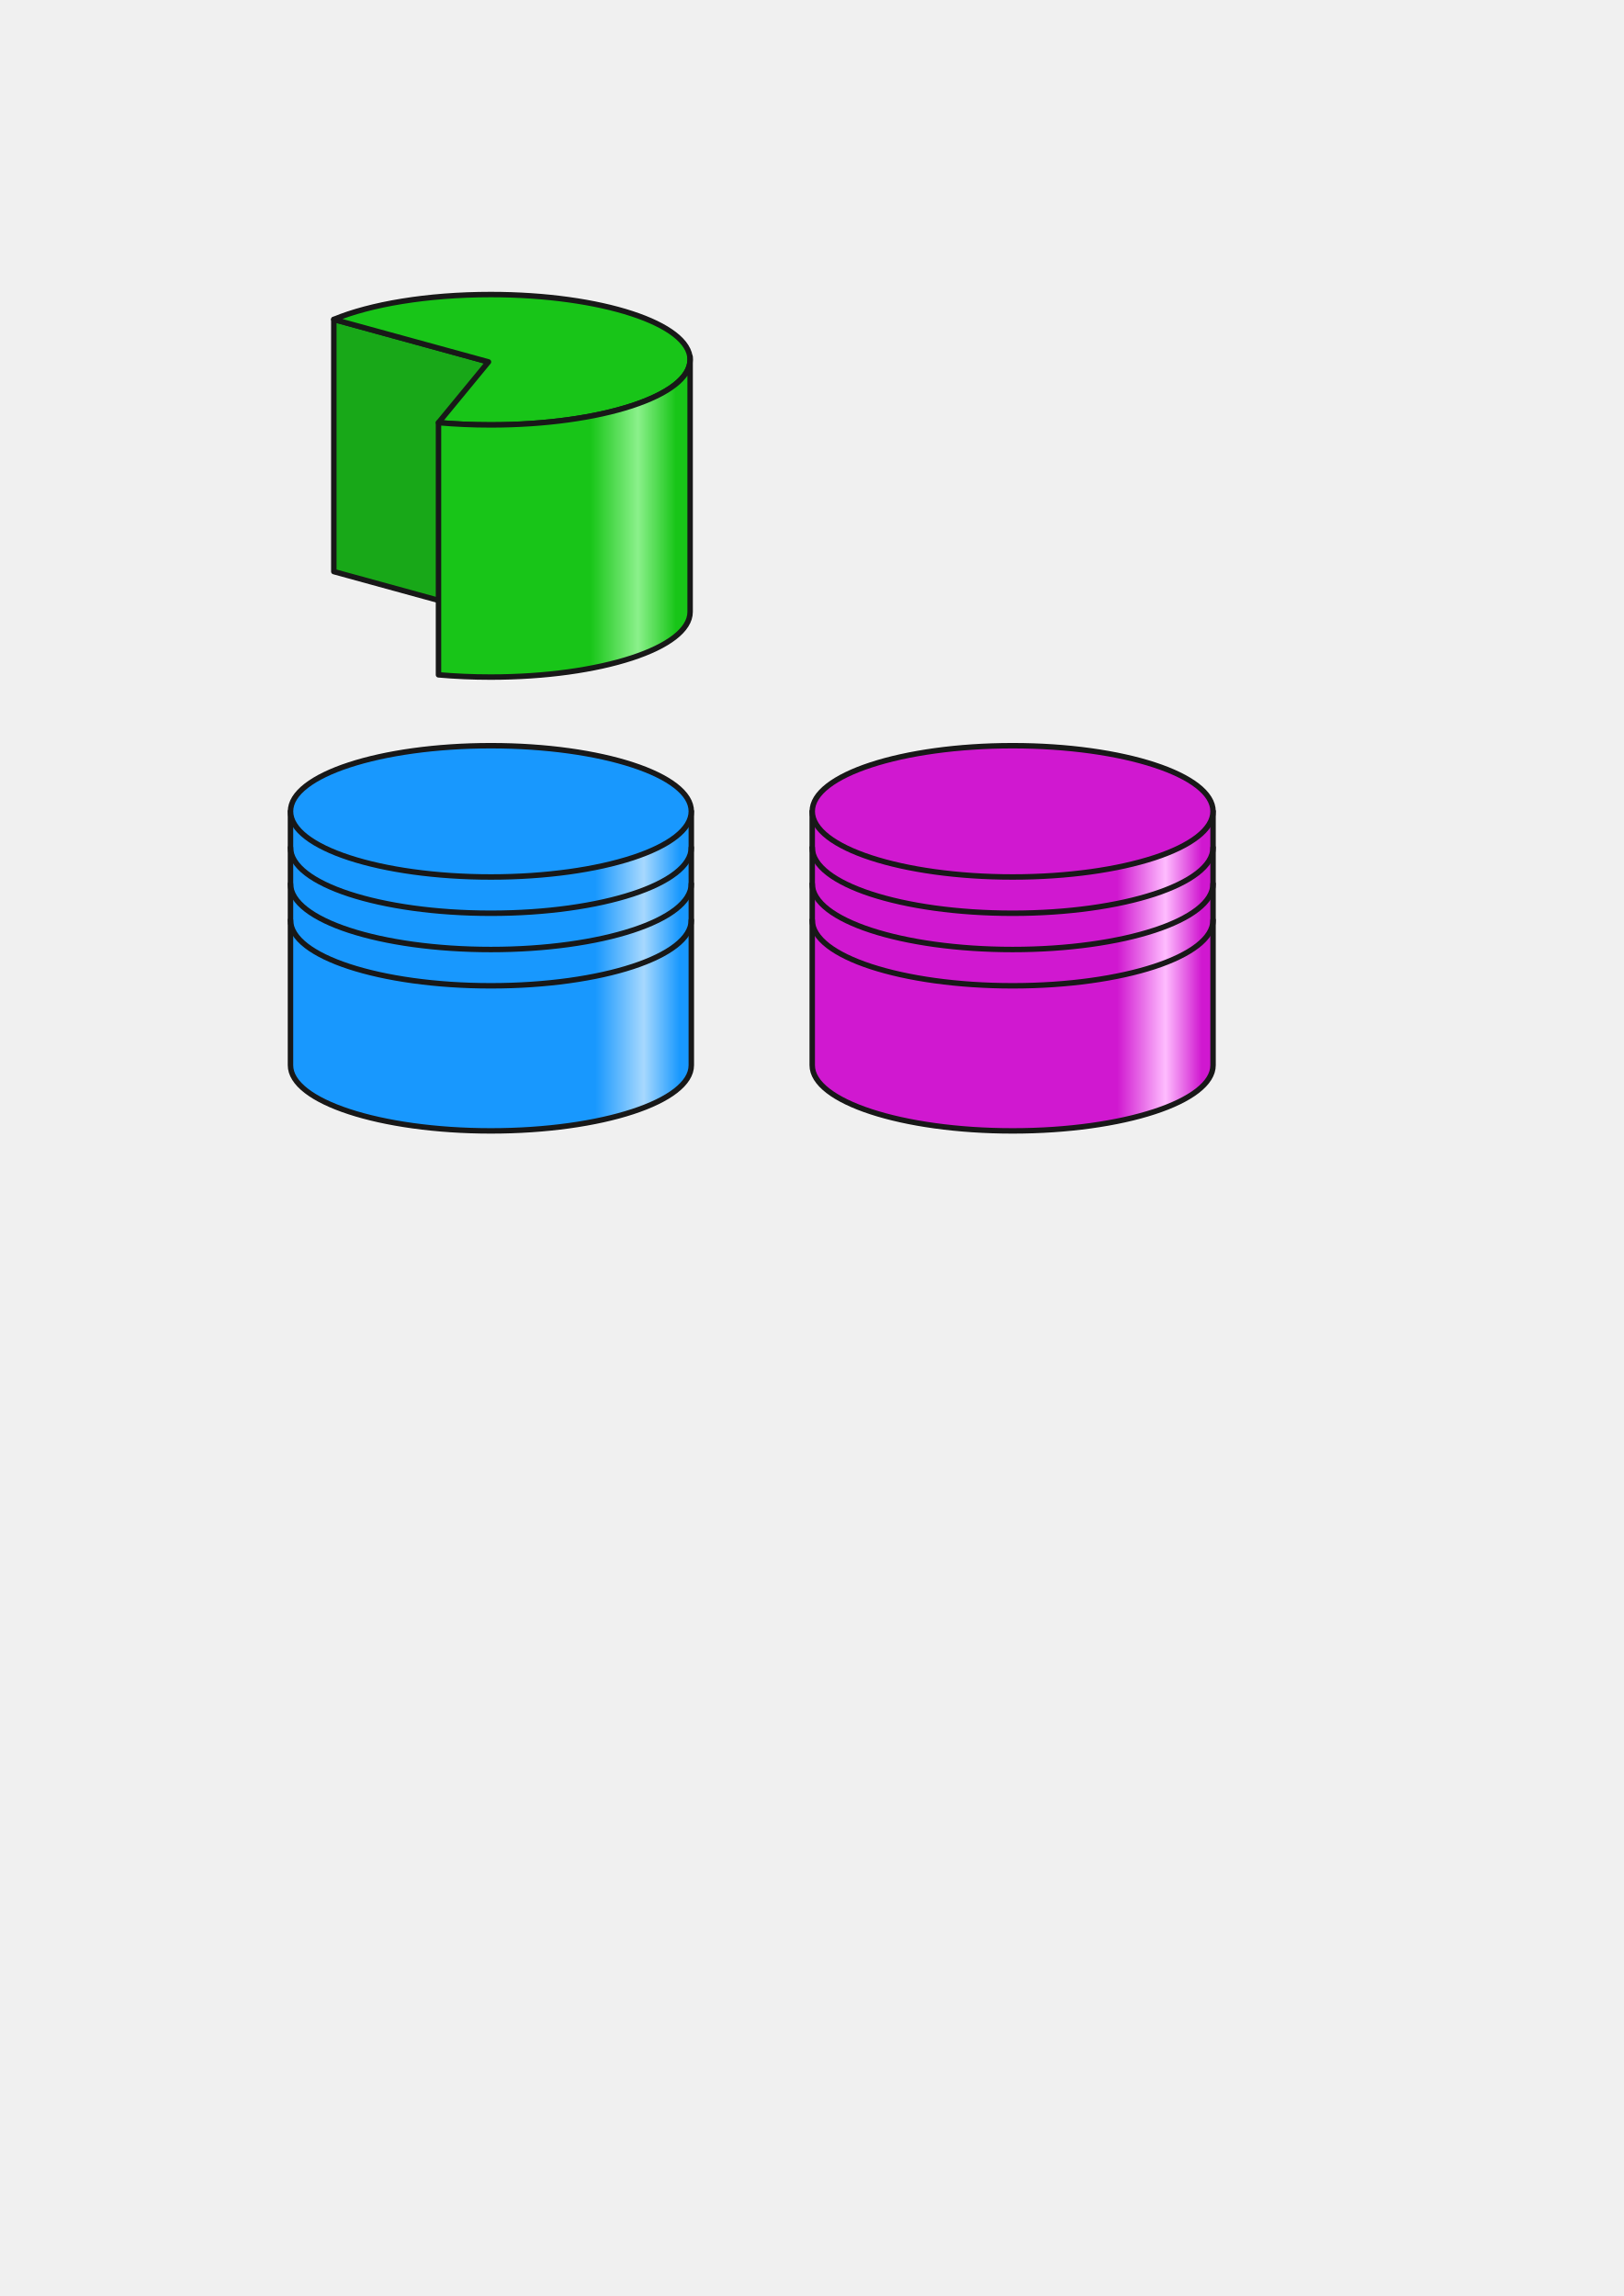
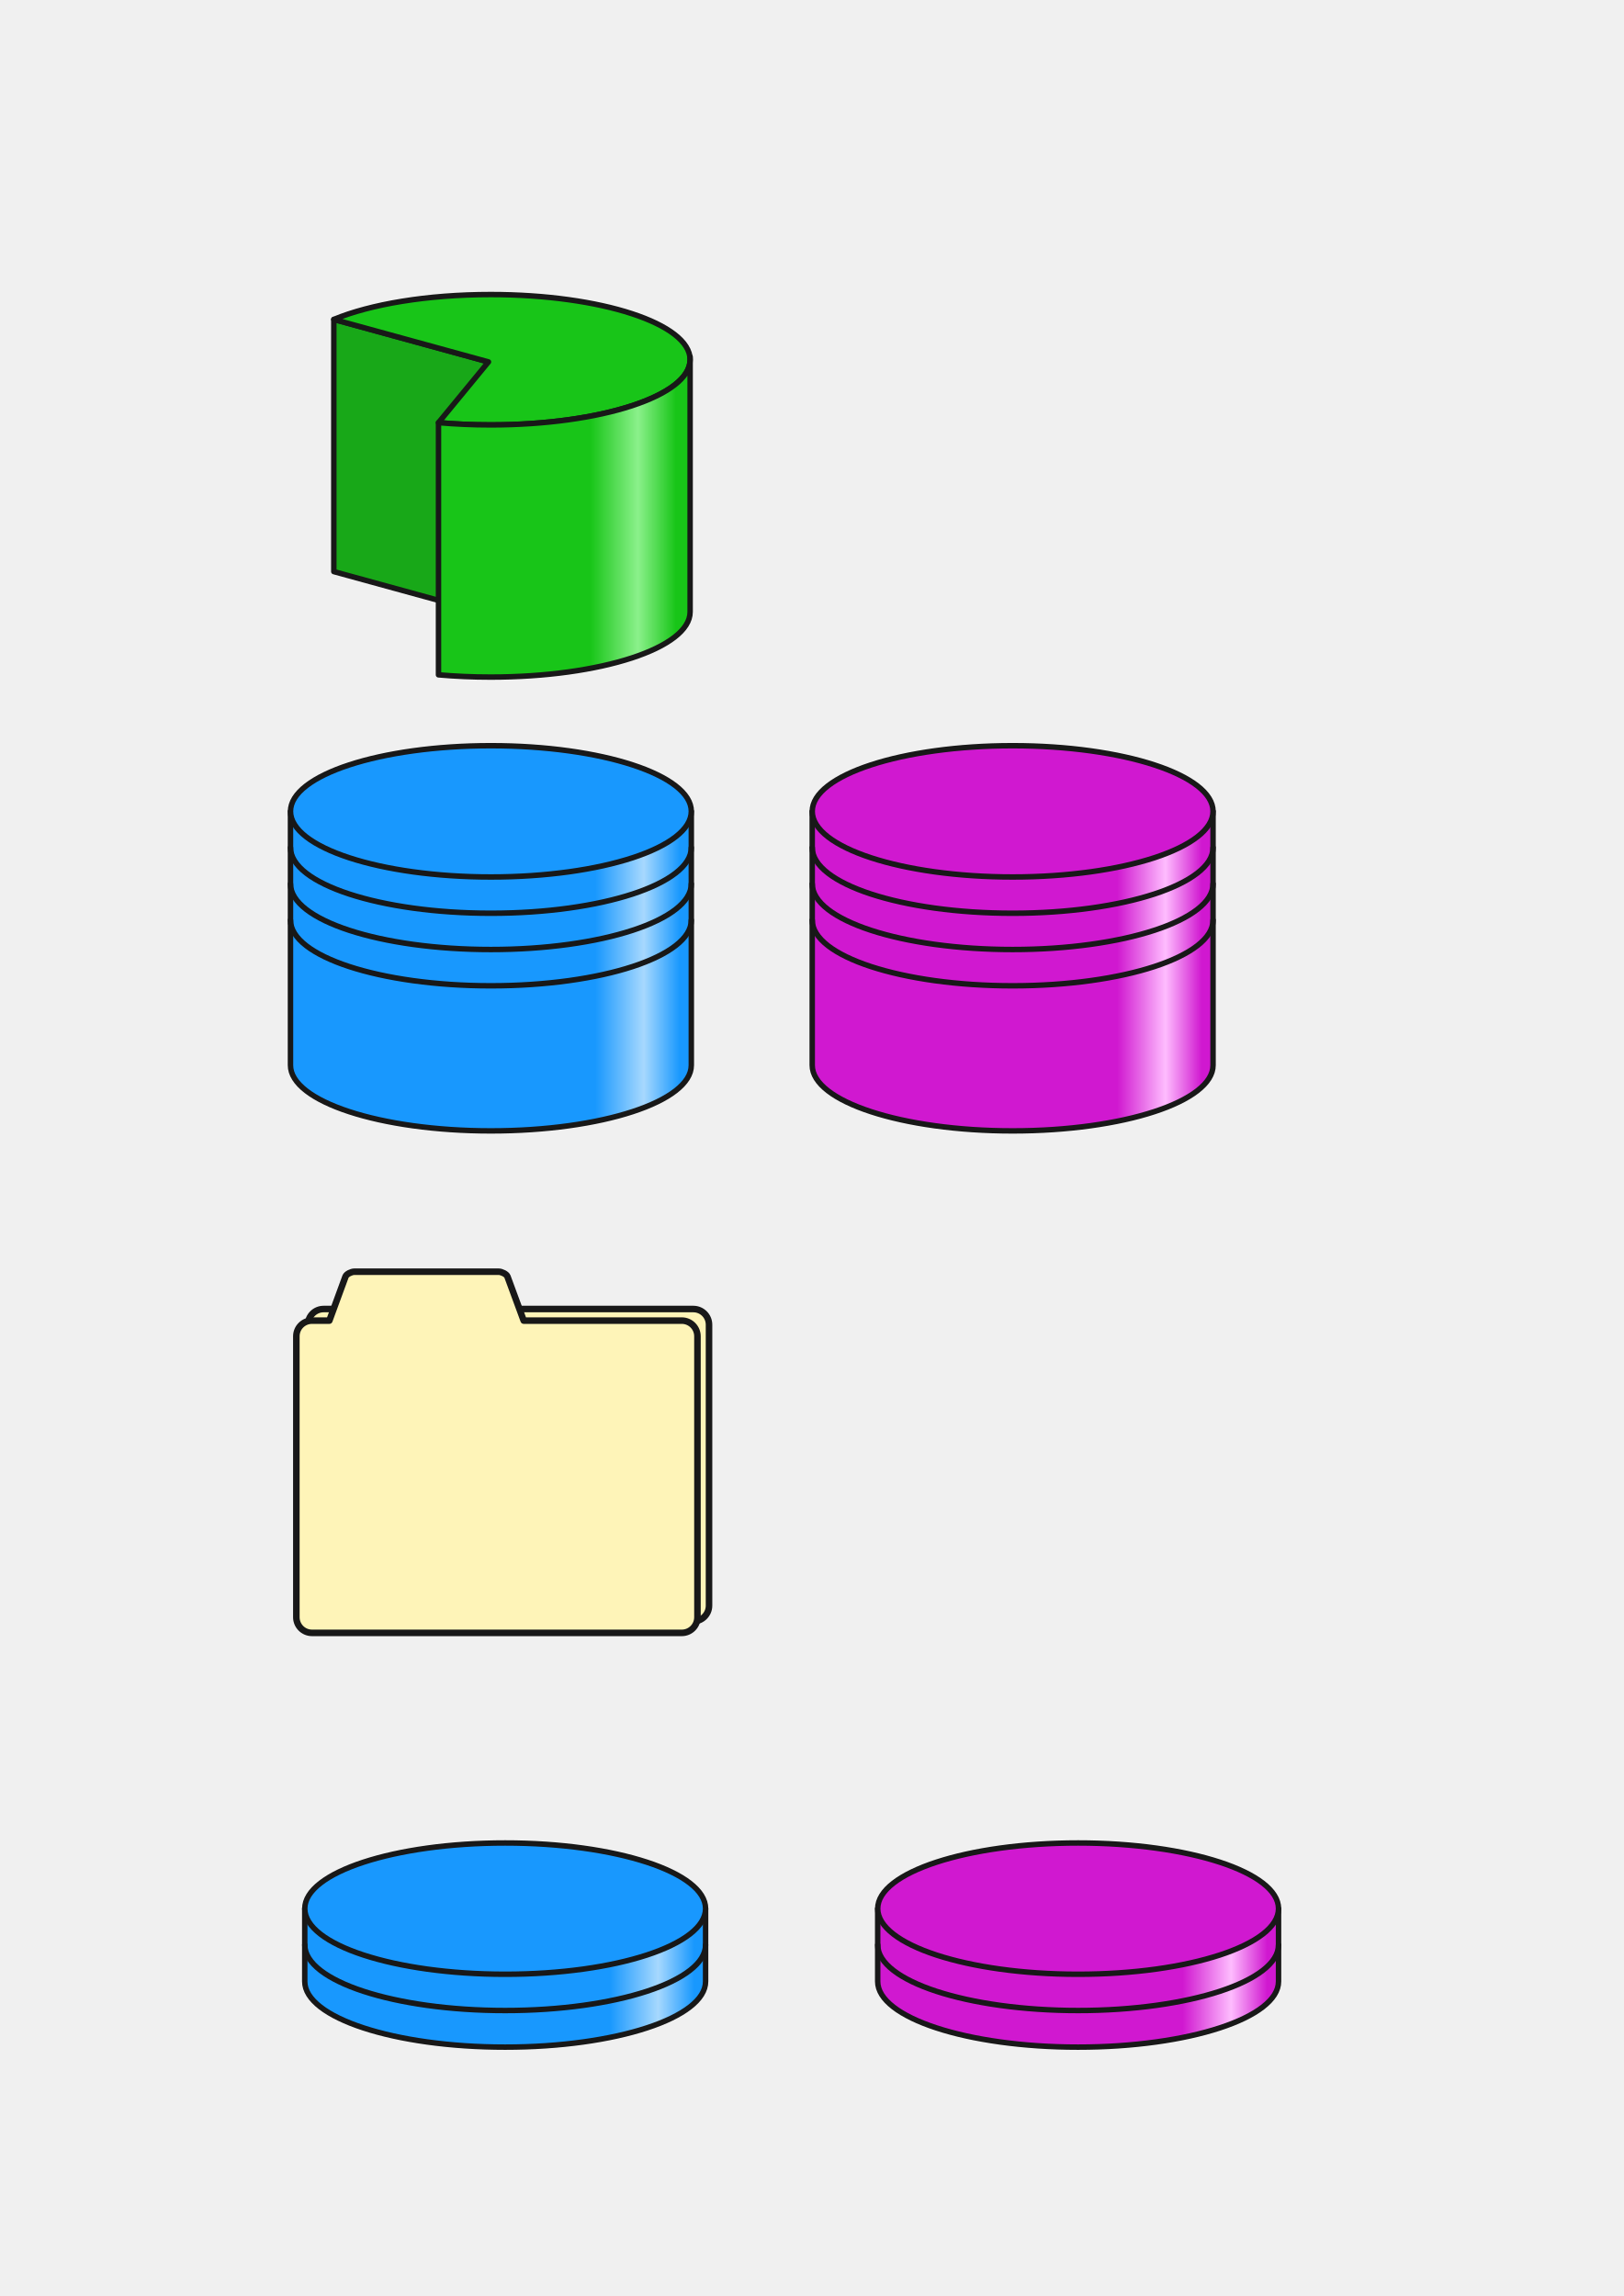
<svg xmlns="http://www.w3.org/2000/svg" xmlns:xlink="http://www.w3.org/1999/xlink" width="744.094" height="1052.362" id="svg2" version="1.1">
  <defs id="defs4">
    <linearGradient id="linearGradient3629">
      <stop id="stop3631" offset="0" style="stop-color:#cc00cc;stop-opacity:1;" />
      <stop style="stop-color:#cc00cc;stop-opacity:1;" offset="0.76" id="stop3633" />
      <stop id="stop3635" offset="0.88" style="stop-color:#ffb6ff;stop-opacity:1;" />
      <stop style="stop-color:#cc00cc;stop-opacity:1;" offset="0.97" id="stop3637" />
      <stop id="stop3640" offset="1" style="stop-color:#cc00cc;stop-opacity:1;" />
    </linearGradient>
    <linearGradient id="linearGradient3680">
      <stop style="stop-color:#008eff;stop-opacity:1;" offset="0" id="stop3682" />
      <stop id="stop3688" offset="0.76" style="stop-color:#008eff;stop-opacity:1;" />
      <stop style="stop-color:#9ed5ff;stop-opacity:1;" offset="0.88" id="stop3690" />
      <stop id="stop3692" offset="0.97" style="stop-color:#008eff;stop-opacity:1;" />
      <stop style="stop-color:#008eff;stop-opacity:1;" offset="1" id="stop3684" />
    </linearGradient>
    <linearGradient id="linearGradient3637">
      <stop style="stop-color:#00c000;stop-opacity:1;" offset="0" id="stop3639" />
      <stop id="stop3649" offset="0.603" style="stop-color:#00c000;stop-opacity:1;" />
      <stop id="stop3645" offset="0.79" style="stop-color:#7ff07f;stop-opacity:1;" />
      <stop style="stop-color:#00c000;stop-opacity:1;" offset="0.94" id="stop3647" />
      <stop style="stop-color:#00c000;stop-opacity:1;" offset="1" id="stop3641" />
    </linearGradient>
    <linearGradient xlink:href="#linearGradient3680" id="linearGradient3712" gradientUnits="userSpaceOnUse" x1="135.806" y1="451.078" x2="320.194" y2="451.078" />
    <linearGradient xlink:href="#linearGradient3637" id="linearGradient3725" gradientUnits="userSpaceOnUse" x1="199.656" y1="228.106" x2="315.969" y2="228.106" />
    <linearGradient xlink:href="#linearGradient3629" id="linearGradient2855" gradientUnits="userSpaceOnUse" x1="135.806" y1="451.078" x2="320.194" y2="451.078" />
+     <linearGradient xlink:href="#linearGradient3680" id="linearGradient3655" gradientUnits="userSpaceOnUse" x1="135.806" y1="451.078" x2="320.194" y2="451.078" gradientTransform="translate(0,31.82531)" />
+     <linearGradient xlink:href="#linearGradient3629" id="linearGradient3668" gradientUnits="userSpaceOnUse" gradientTransform="translate(0,31.82531)" x1="135.806" y1="451.078" x2="320.194" y2="451.078" />
  </defs>
  <g id="layer1" style="opacity:0.9">
    <g id="disk_icon" style="stroke-width:0;stroke-miterlimit:4;stroke-dasharray:none" transform="translate(0.7916851,9.500221)">
      <rect style="fill:#ffffff;fill-opacity:0;stroke:none" id="rect3703" width="183.671" height="178.129" x="131.948" y="124.103" />
      <path id="path3618" d="m 223.062,271.961 -22.906,27.844" style="fill:#00c000;fill-opacity:1;stroke:#000000;stroke-width:0;stroke-miterlimit:4;stroke-opacity:1;stroke-dasharray:none" />
      <path id="path3604" d="m 315.469,270.961 c 0,-16.503 -40.912,-29.875 -91.406,-29.875 -29.163,0 -55.134,4.457 -71.875,11.406" style="fill:#00c000;fill-opacity:1;stroke:#000000;stroke-width:0;stroke-miterlimit:4;stroke-opacity:1;stroke-dasharray:none" />
      <path d="m 223.062,156.375 0,115.586 -70.875,-19.469 0,-115.586 70.875,19.469 z" style="fill:#00a000;fill-opacity:1;stroke:#000000;stroke-width:2.5;stroke-linejoin:round;stroke-miterlimit:4;stroke-opacity:1;stroke-dasharray:none" id="path3626" />
      <path id="path2816" d="m 224.062,125.5 c -29.163,0 -55.134,4.457 -71.875,11.406 l 70.875,19.469 -22.906,27.844 c 7.615,0.672 15.642,1.031 23.906,1.031 50.495,0 91.406,-13.372 91.406,-29.875 0,-16.503 -40.912,-29.875 -91.406,-29.875 z" style="fill:#00c000;fill-opacity:1;stroke:#000000;stroke-width:2.5;stroke-linejoin:round;stroke-miterlimit:4;stroke-opacity:1;stroke-dasharray:none" />
      <path id="path3628" d="m 223.062,156.375 -22.906,27.844" style="fill:#00c000;fill-opacity:1;stroke:#000000;stroke-width:0;stroke-miterlimit:4;stroke-opacity:1;stroke-dasharray:none" />
      <path d="m 315.469,270.961 c 0,-16.503 0,-132.089 0,-115.586 0,16.503 -40.912,29.875 -91.406,29.875 -8.264,0 -16.292,-0.359 -23.906,-1.031 l 0,115.586 c 7.615,0.672 15.642,1.031 23.906,1.031 50.495,0 91.406,-13.372 91.406,-29.875 z" style="fill:url(#linearGradient3725);fill-opacity:1;stroke:#000000;stroke-width:2.5;stroke-linejoin:round;stroke-miterlimit:4;stroke-opacity:1;stroke-dasharray:none" id="path3624" />
    </g>
    <g id="fs_icon" transform="translate(-3.037274,-5.97335)">
      <rect y="346.973" x="136.165" height="178.129" width="183.671" id="rect3701" style="fill:#ffffff;fill-opacity:0;stroke:none" />
      <path id="rect3674" d="m 136.156,377.844 0,116.375 c 0,16.615 41.124,30.094 91.844,30.094 50.719,0 91.844,-13.479 91.844,-30.094 l 0,-116.375 -183.688,0 z" style="fill:url(#linearGradient3712);fill-opacity:1;stroke:#000000;stroke-width:2.5;stroke-linecap:round;stroke-linejoin:round;stroke-miterlimit:4;stroke-opacity:1;stroke-dasharray:none;stroke-dashoffset:0" />
      <path transform="translate(3.166733,8.708527)" d="m 316.674,369.138 c 0,16.615 -41.116,30.084 -91.835,30.084 -50.719,0 -91.835,-13.469 -91.835,-30.084 0,-16.615 41.116,-30.084 91.835,-30.084 50.719,0 91.835,13.469 91.835,30.084 z" id="path3659" style="fill:#008eff;fill-opacity:1;stroke:#000000;stroke-width:2.5;stroke-linecap:round;stroke-linejoin:round;stroke-miterlimit:4;stroke-opacity:1;stroke-dasharray:none;stroke-dashoffset:0" />
      <path id="path3663" d="m 319.841,394.472 c 0,16.615 -41.116,30.084 -91.835,30.084 -50.719,0 -91.835,-13.469 -91.835,-30.084" style="fill:none;stroke:#000000;stroke-width:2.5;stroke-linecap:round;stroke-linejoin:round;stroke-miterlimit:4;stroke-opacity:1;stroke-dasharray:none;stroke-dashoffset:0" />
      <path style="fill:none;stroke:#000000;stroke-width:2.5;stroke-linecap:round;stroke-linejoin:round;stroke-miterlimit:4;stroke-opacity:1;stroke-dasharray:none;stroke-dashoffset:0" d="m 319.841,411.097 c 0,16.615 -41.116,30.084 -91.835,30.084 -50.719,0 -91.835,-13.469 -91.835,-30.084" id="path3670" />
      <path id="path3672" d="m 319.841,427.723 c 0,16.615 -41.116,30.084 -91.835,30.084 -50.719,0 -91.835,-13.469 -91.835,-30.084" style="fill:none;stroke:#000000;stroke-width:2.5;stroke-linecap:round;stroke-linejoin:round;stroke-miterlimit:4;stroke-opacity:1;stroke-dasharray:none;stroke-dashoffset:0" />
    </g>
    <g transform="translate(236.062,-5.97335)" id="fs_icon_open">
      <rect style="fill:#ffffff;fill-opacity:0;stroke:none" id="rect2843" width="183.671" height="178.129" x="136.165" y="346.973" />
      <path style="fill:url(#linearGradient2855);fill-opacity:1.0;stroke:#000000;stroke-width:2.5;stroke-linecap:round;stroke-linejoin:round;stroke-miterlimit:4;stroke-opacity:1;stroke-dasharray:none;stroke-dashoffset:0" d="m 136.156,377.844 0,116.375 c 0,16.615 41.124,30.094 91.844,30.094 50.719,0 91.844,-13.479 91.844,-30.094 l 0,-116.375 -183.688,0 z" id="path2845" />
      <path style="fill:#cc00cc;fill-opacity:1;stroke:#000000;stroke-width:2.5;stroke-linecap:round;stroke-linejoin:round;stroke-miterlimit:4;stroke-opacity:1;stroke-dasharray:none;stroke-dashoffset:0" id="path2847" d="m 316.674,369.138 c 0,16.615 -41.116,30.084 -91.835,30.084 -50.719,0 -91.835,-13.469 -91.835,-30.084 0,-16.615 41.116,-30.084 91.835,-30.084 50.719,0 91.835,13.469 91.835,30.084 z" transform="translate(3.166733,8.708527)" />
      <path style="fill:none;stroke:#000000;stroke-width:2.5;stroke-linecap:round;stroke-linejoin:round;stroke-miterlimit:4;stroke-opacity:1;stroke-dasharray:none;stroke-dashoffset:0" d="m 319.841,394.472 c 0,16.615 -41.116,30.084 -91.835,30.084 -50.719,0 -91.835,-13.469 -91.835,-30.084" id="path2849" />
      <path id="path2851" d="m 319.841,411.097 c 0,16.615 -41.116,30.084 -91.835,30.084 -50.719,0 -91.835,-13.469 -91.835,-30.084" style="fill:none;stroke:#000000;stroke-width:2.5;stroke-linecap:round;stroke-linejoin:round;stroke-miterlimit:4;stroke-opacity:1;stroke-dasharray:none;stroke-dashoffset:0" />
      <path style="fill:none;stroke:#000000;stroke-width:2.5;stroke-linecap:round;stroke-linejoin:round;stroke-miterlimit:4;stroke-opacity:1;stroke-dasharray:none;stroke-dashoffset:0" d="m 319.841,427.723 c 0,16.615 -41.116,30.084 -91.835,30.084 -50.719,0 -91.835,-13.469 -91.835,-30.084" id="path2853" />
    </g>
+     <g id="directory" style="stroke-width:1.2;stroke-miterlimit:4;stroke-dasharray:none" transform="translate(-1.635785,-31.07992)">
+       <rect rx="7.19" style="fill:#fff4b1;fill-opacity:1;stroke:#000000;stroke-width:3;stroke-linecap:round;stroke-linejoin:round;stroke-miterlimit:4;stroke-opacity:1;stroke-dasharray:none;stroke-dashoffset:0" id="rect2862" width="183.797" height="143.134" x="142.762" y="631.064" ry="7.19" />
+       <path id="rect2855" d="m 163.943,613.971 c -1.242,0 -3.54,1.053 -3.969,2.219 l -7.406,20.188 -7.938,0 c -3.983,0 -7.188,3.204 -7.188,7.188 l 0,128.75 c 0,3.983 3.204,7.188 7.188,7.188 l 169.438,0 c 3.983,0 7.188,-3.204 7.188,-7.188 l 0,-128.75 c 0,-3.983 -3.204,-7.188 -7.188,-7.188 l -72.438,0 -7.438,-20.188 c -0.429,-1.166 -2.727,-2.219 -3.969,-2.219 l -32.125,0 -34.156,0 z" style="fill:#fff4b1;fill-opacity:1;stroke:#000000;stroke-width:3;stroke-linecap:round;stroke-linejoin:round;stroke-miterlimit:4;stroke-opacity:1;stroke-dasharray:none;stroke-dashoffset:0" />
+     </g>
+     <g transform="translate(3.505867,465.1327)" id="subvolume">
+       <rect style="fill:#ffffff;fill-opacity:0;stroke:none" id="rect3643" width="183.671" height="178.129" x="136.165" y="346.973" />
+       <path style="fill:url(#linearGradient3655);fill-opacity:1;stroke:#000000;stroke-width:2.5;stroke-linecap:round;stroke-linejoin:round;stroke-miterlimit:4;stroke-opacity:1;stroke-dasharray:none;stroke-dashoffset:0" d="m 136.156,409.669 0,33.396 c 0,16.615 41.124,30.094 91.844,30.094 50.719,0 91.844,-13.479 91.844,-30.094 l 0,-33.396 -183.688,0 z" id="path3645" />
+       <path style="fill:#008eff;fill-opacity:1;stroke:#000000;stroke-width:2.5;stroke-linecap:round;stroke-linejoin:round;stroke-miterlimit:4;stroke-opacity:1;stroke-dasharray:none;stroke-dashoffset:0" id="path3647" d="m 316.674,369.138 a 91.835,30.084 0 1 1 -183.671,0 91.835,30.084 0 1 1 183.671,0 z" transform="translate(3.166733,40.53383)" />
+       <path style="fill:none;stroke:#000000;stroke-width:2.5;stroke-linecap:round;stroke-linejoin:round;stroke-miterlimit:4;stroke-opacity:1;stroke-dasharray:none;stroke-dashoffset:0" d="m 319.841,426.297 c 0,16.615 -41.116,30.084 -91.835,30.084 -50.719,0 -91.835,-13.469 -91.835,-30.084" id="path3649" />
+     </g>
+     <g id="subvolume_default" transform="translate(266.0646,465.1327)">
+       <rect y="346.973" x="136.165" height="178.129" width="183.671" id="rect3659" style="fill:#ffffff;fill-opacity:0;stroke:none" />
+       <path id="path3661" d="m 136.156,409.669 0,33.396 c 0,16.615 41.124,30.094 91.844,30.094 50.719,0 91.844,-13.479 91.844,-30.094 l 0,-33.396 -183.688,0 z" style="fill:url(#linearGradient3668);fill-opacity:1.0;stroke:#000000;stroke-width:2.5;stroke-linecap:round;stroke-linejoin:round;stroke-miterlimit:4;stroke-opacity:1;stroke-dasharray:none;stroke-dashoffset:0" />
+       <path transform="translate(3.166733,40.53383)" d="m 316.674,369.138 c 0,16.615 -41.116,30.084 -91.835,30.084 -50.719,0 -91.835,-13.469 -91.835,-30.084 0,-16.615 41.116,-30.084 91.835,-30.084 50.719,0 91.835,13.469 91.835,30.084 z" id="path3664" style="fill:#cc00cc;fill-opacity:1;stroke:#000000;stroke-width:2.5;stroke-linecap:round;stroke-linejoin:round;stroke-miterlimit:4;stroke-opacity:1;stroke-dasharray:none;stroke-dashoffset:0" />
+       <path id="path3666" d="m 319.841,426.297 c 0,16.615 -41.116,30.084 -91.835,30.084 -50.719,0 -91.835,-13.469 -91.835,-30.084" style="fill:none;stroke:#000000;stroke-width:2.5;stroke-linecap:round;stroke-linejoin:round;stroke-miterlimit:4;stroke-opacity:1;stroke-dasharray:none;stroke-dashoffset:0" />
+     </g>
  </g>
</svg>
